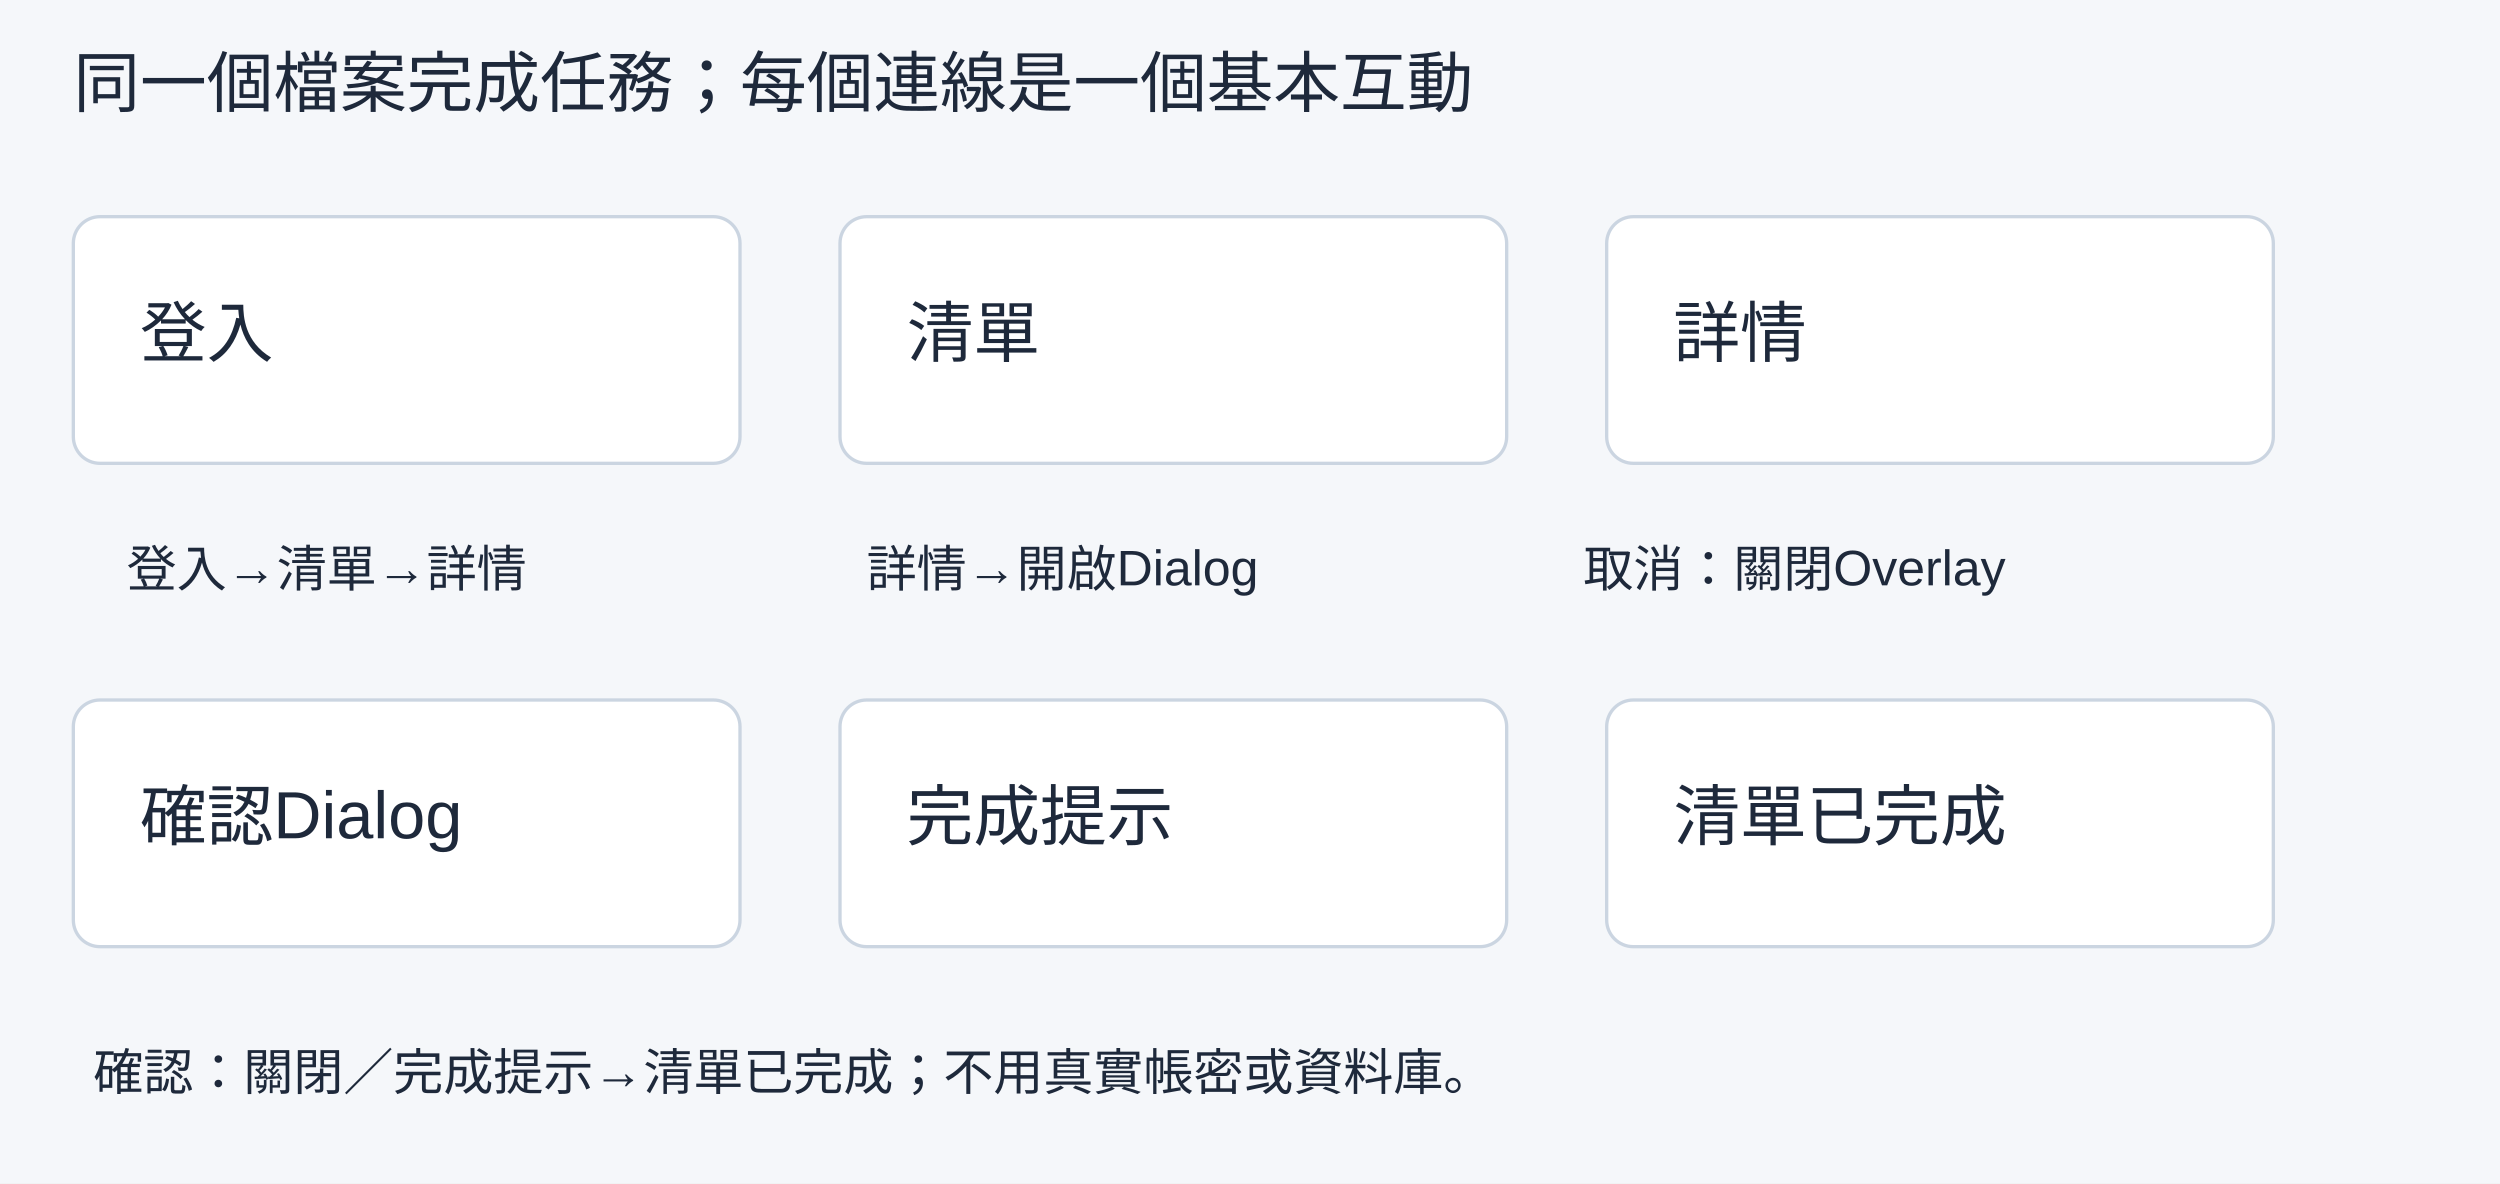
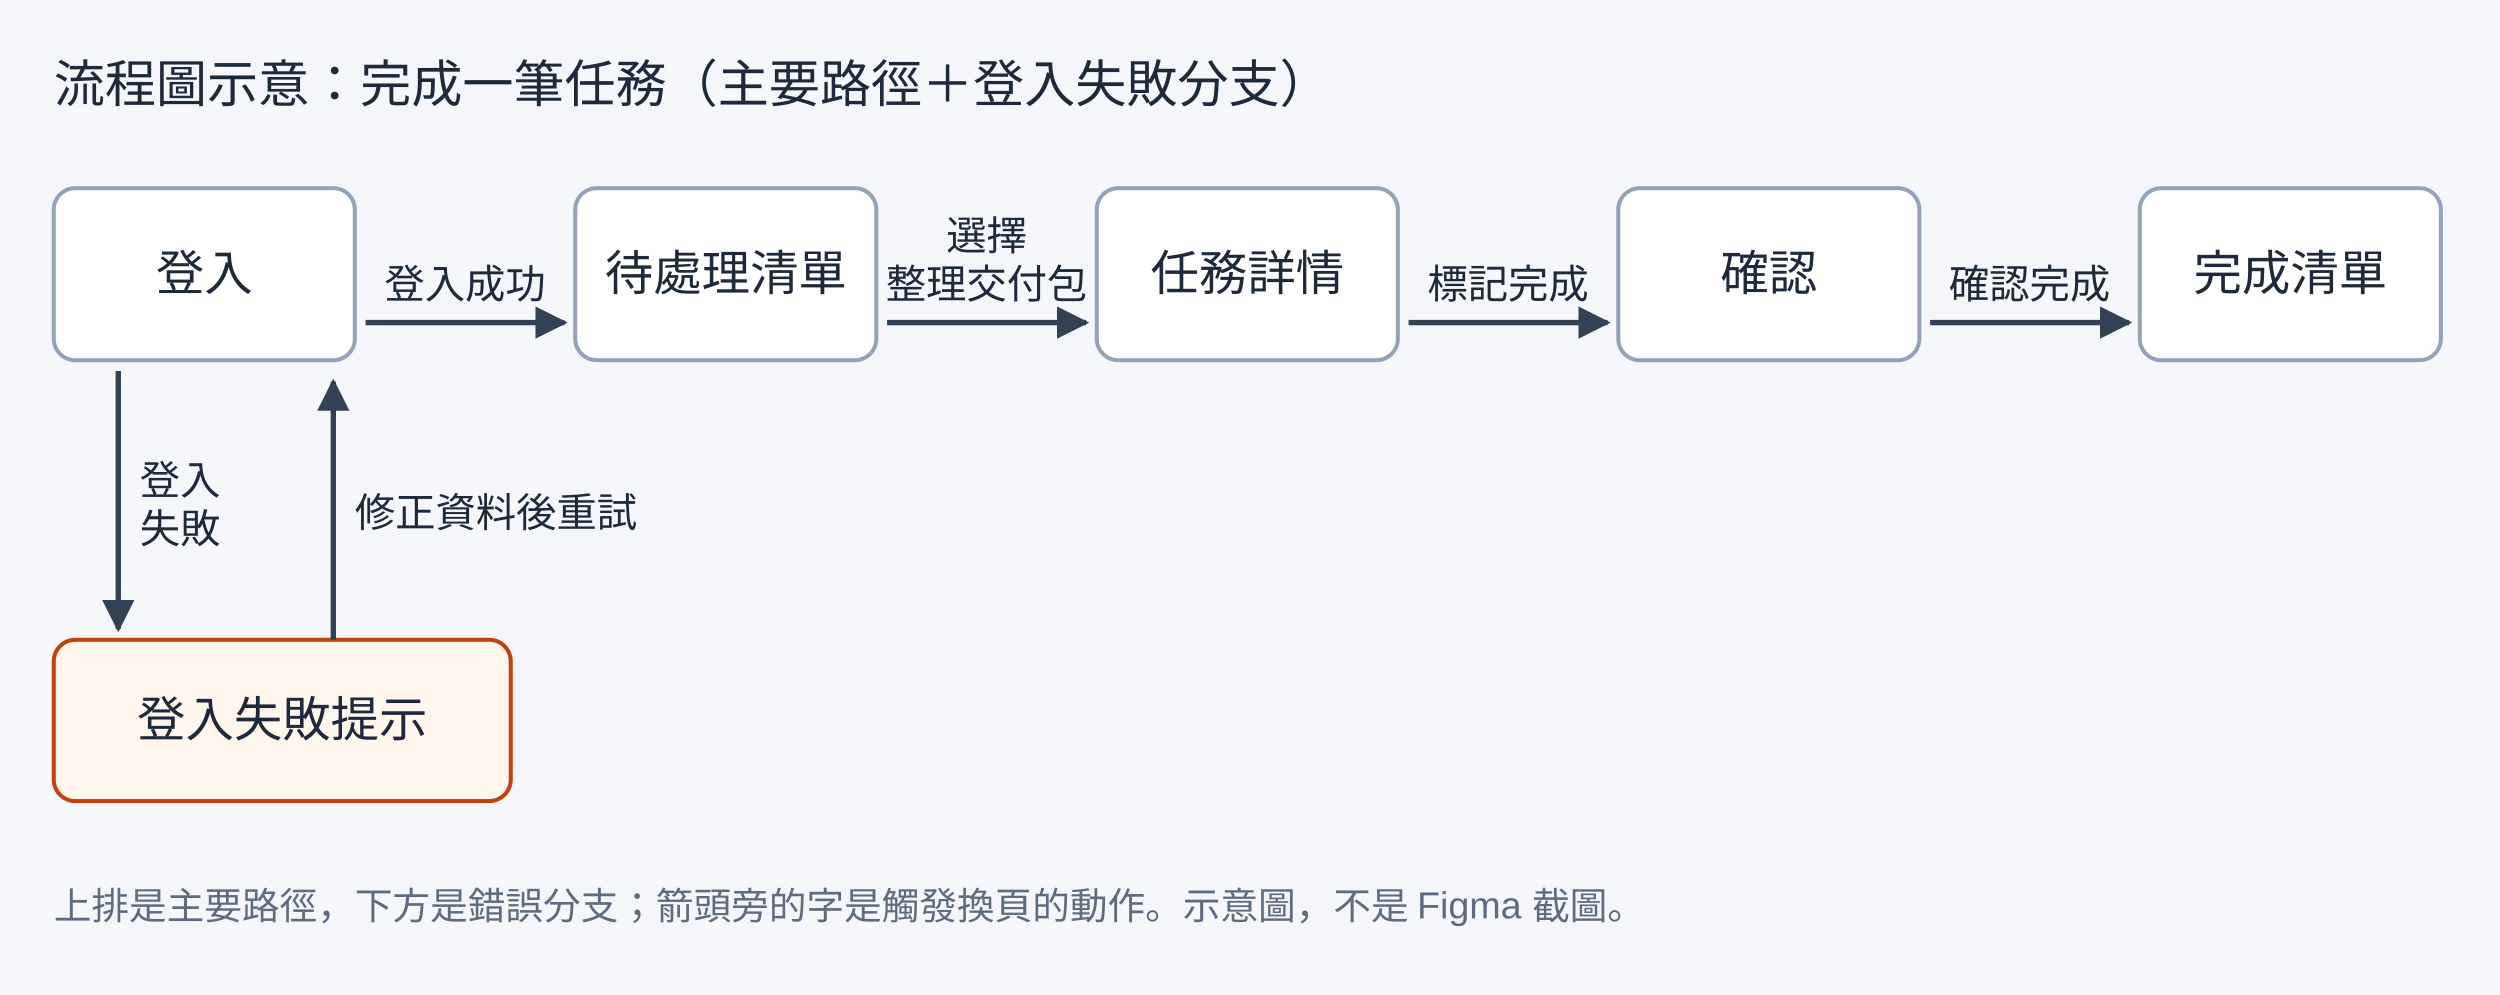
- <svg xmlns="http://www.w3.org/2000/svg" width="750" height="355" viewBox="0 0 750 355" role="img">
-   <style>text{font-family:Arial,"Noto Sans TC","PingFang TC",sans-serif;fill:#1E293B}.muted{fill:#5F6C80}.white{fill:white}</style>
+ <svg xmlns="http://www.w3.org/2000/svg" width="930" height="370" viewBox="0 0 930 370" role="img" aria-label="完成一筆任務的流程示意圖：登入、待處理清單、任務詳情、確認、完成清單由左到右，箭頭旁寫觸發動作；登入下方有登入失敗提示，再連回登入">
+   <style>text{font-family:Arial,"Noto Sans TC","PingFang TC",sans-serif;fill:#1E293B}.muted{fill:#5F6C80}.node{fill:#FFFFFF;stroke:#94A3B8;stroke-width:1.5}.err{fill:#FFF7ED;stroke:#C2410C;stroke-width:1.5}.line{stroke:#334155;stroke-width:2;fill:none}</style>
+   <defs>
+     <marker id="arrow" viewBox="0 0 10 10" refX="9" refY="5" markerWidth="6" markerHeight="6" orient="auto">
+       <path d="M0,0L10,5L0,10z" fill="#334155" />
+     </marker>
+   </defs>
  <rect width="100%" height="100%" fill="#F5F7FA" />
-   <text x="22" y="32" font-size="20" class="">同一個檔案完成任務；每個連線是一個基本互動</text>
-   <rect x="22" y="65" width="200" height="74" rx="8" fill="#FFFFFF" stroke="#CBD5E1" />
-   <text x="42" y="107" font-size="20" class="">登入</text>
-   <rect x="252" y="65" width="200" height="74" rx="8" fill="#FFFFFF" stroke="#CBD5E1" />
-   <text x="272" y="107" font-size="20" class="">清單</text>
-   <rect x="482" y="65" width="200" height="74" rx="8" fill="#FFFFFF" stroke="#CBD5E1" />
-   <text x="502" y="107" font-size="20" class="">詳情</text>
-   <rect x="22" y="210" width="200" height="74" rx="8" fill="#FFFFFF" stroke="#CBD5E1" />
-   <text x="42" y="252" font-size="20" class="">確認Dialog</text>
-   <rect x="252" y="210" width="200" height="74" rx="8" fill="#FFFFFF" stroke="#CBD5E1" />
-   <text x="272" y="252" font-size="20" class="">完成提示</text>
-   <rect x="482" y="210" width="200" height="74" rx="8" fill="#FFFFFF" stroke="#CBD5E1" />
-   <text x="502" y="252" font-size="20" class="">清單已完成</text>
-   <text x="38" y="176" font-size="15" class="">登入→清單→詳情</text>
-   <text x="260" y="176" font-size="15" class="">詳情→開啟Dialog</text>
-   <text x="475" y="176" font-size="15" class="">取消：關閉Overlay</text>
-   <text x="28" y="327" font-size="15" class="">確認：關閉／完成提示→清單已完成；不用真實帳密或資料庫。</text>
+   <text x="20" y="38" font-size="19">流程圖示意：完成一筆任務（主要路徑＋登入失敗分支）</text>
+   <rect class="node" x="20" y="70" width="112" height="64" rx="8" />
+   <text x="76" y="108" font-size="18" text-anchor="middle">登入</text>
+   <rect class="node" x="214" y="70" width="112" height="64" rx="8" />
+   <text x="270" y="108" font-size="18" text-anchor="middle">待處理清單</text>
+   <rect class="node" x="408" y="70" width="112" height="64" rx="8" />
+   <text x="464" y="108" font-size="18" text-anchor="middle">任務詳情</text>
+   <rect class="node" x="602" y="70" width="112" height="64" rx="8" />
+   <text x="658" y="108" font-size="18" text-anchor="middle">確認</text>
+   <rect class="node" x="796" y="70" width="112" height="64" rx="8" />
+   <text x="852" y="108" font-size="18" text-anchor="middle">完成清單</text>
+   <line class="line" x1="136" y1="120" x2="210" y2="120" marker-end="url(#arrow)" />
+   <text x="173" y="111" font-size="15" text-anchor="middle">登入成功</text>
+   <line class="line" x1="330" y1="120" x2="404" y2="120" marker-end="url(#arrow)" />
+   <text x="367" y="93" font-size="15" text-anchor="middle">選擇</text>
+   <text x="367" y="111" font-size="15" text-anchor="middle">整理交付包</text>
+   <line class="line" x1="524" y1="120" x2="598" y2="120" marker-end="url(#arrow)" />
+   <text x="561" y="111" font-size="15" text-anchor="middle">標記完成</text>
+   <line class="line" x1="718" y1="120" x2="792" y2="120" marker-end="url(#arrow)" />
+   <text x="755" y="111" font-size="15" text-anchor="middle">確認完成</text>
+   <rect class="err" x="20" y="238" width="170" height="60" rx="8" />
+   <text x="105" y="274" font-size="18" text-anchor="middle">登入失敗提示</text>
+   <line class="line" x1="44" y1="138" x2="44" y2="234" marker-end="url(#arrow)" />
+   <text x="52" y="184" font-size="15">登入</text>
+   <text x="52" y="202" font-size="15">失敗</text>
+   <line class="line" x1="124" y1="238" x2="124" y2="142" marker-end="url(#arrow)" />
+   <text x="132" y="196" font-size="15">修正資料後重試</text>
+   <text x="20" y="342" font-size="14" class="muted">上排是主要路徑，下方是錯誤分支；箭頭旁的字是觸發換頁的動作。示意圖，不是 Figma 截圖。</text>
</svg>
